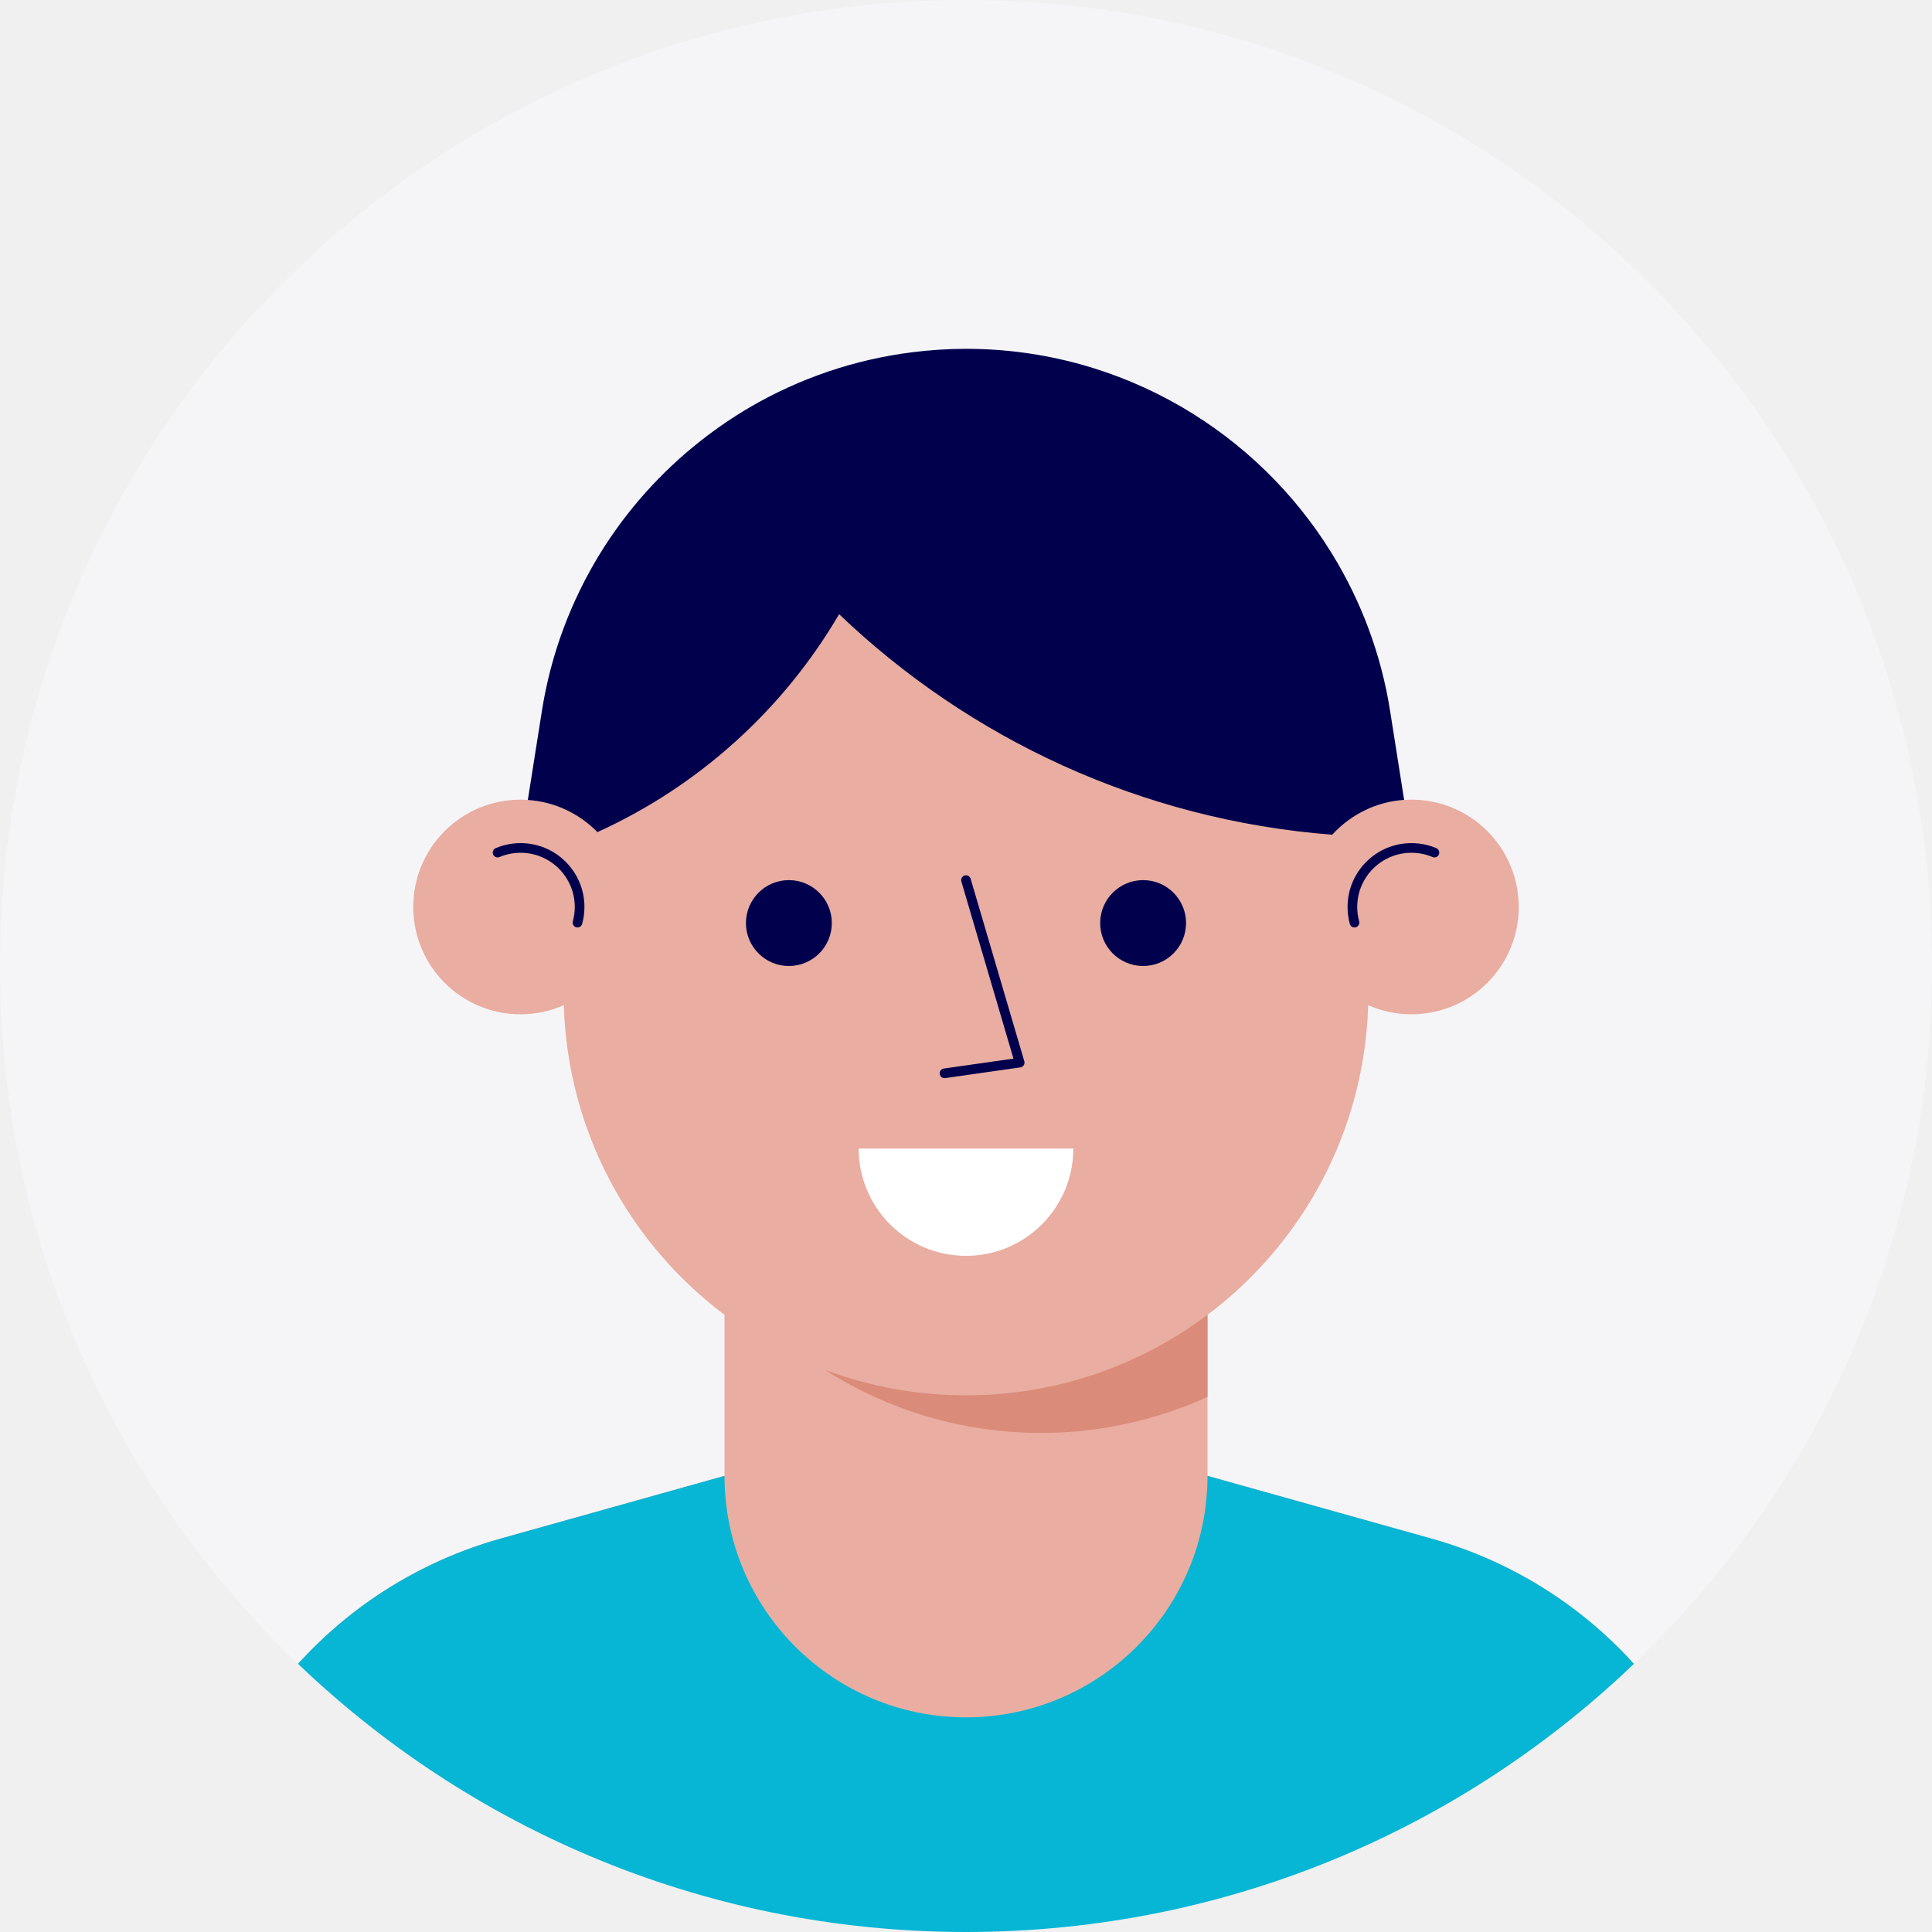
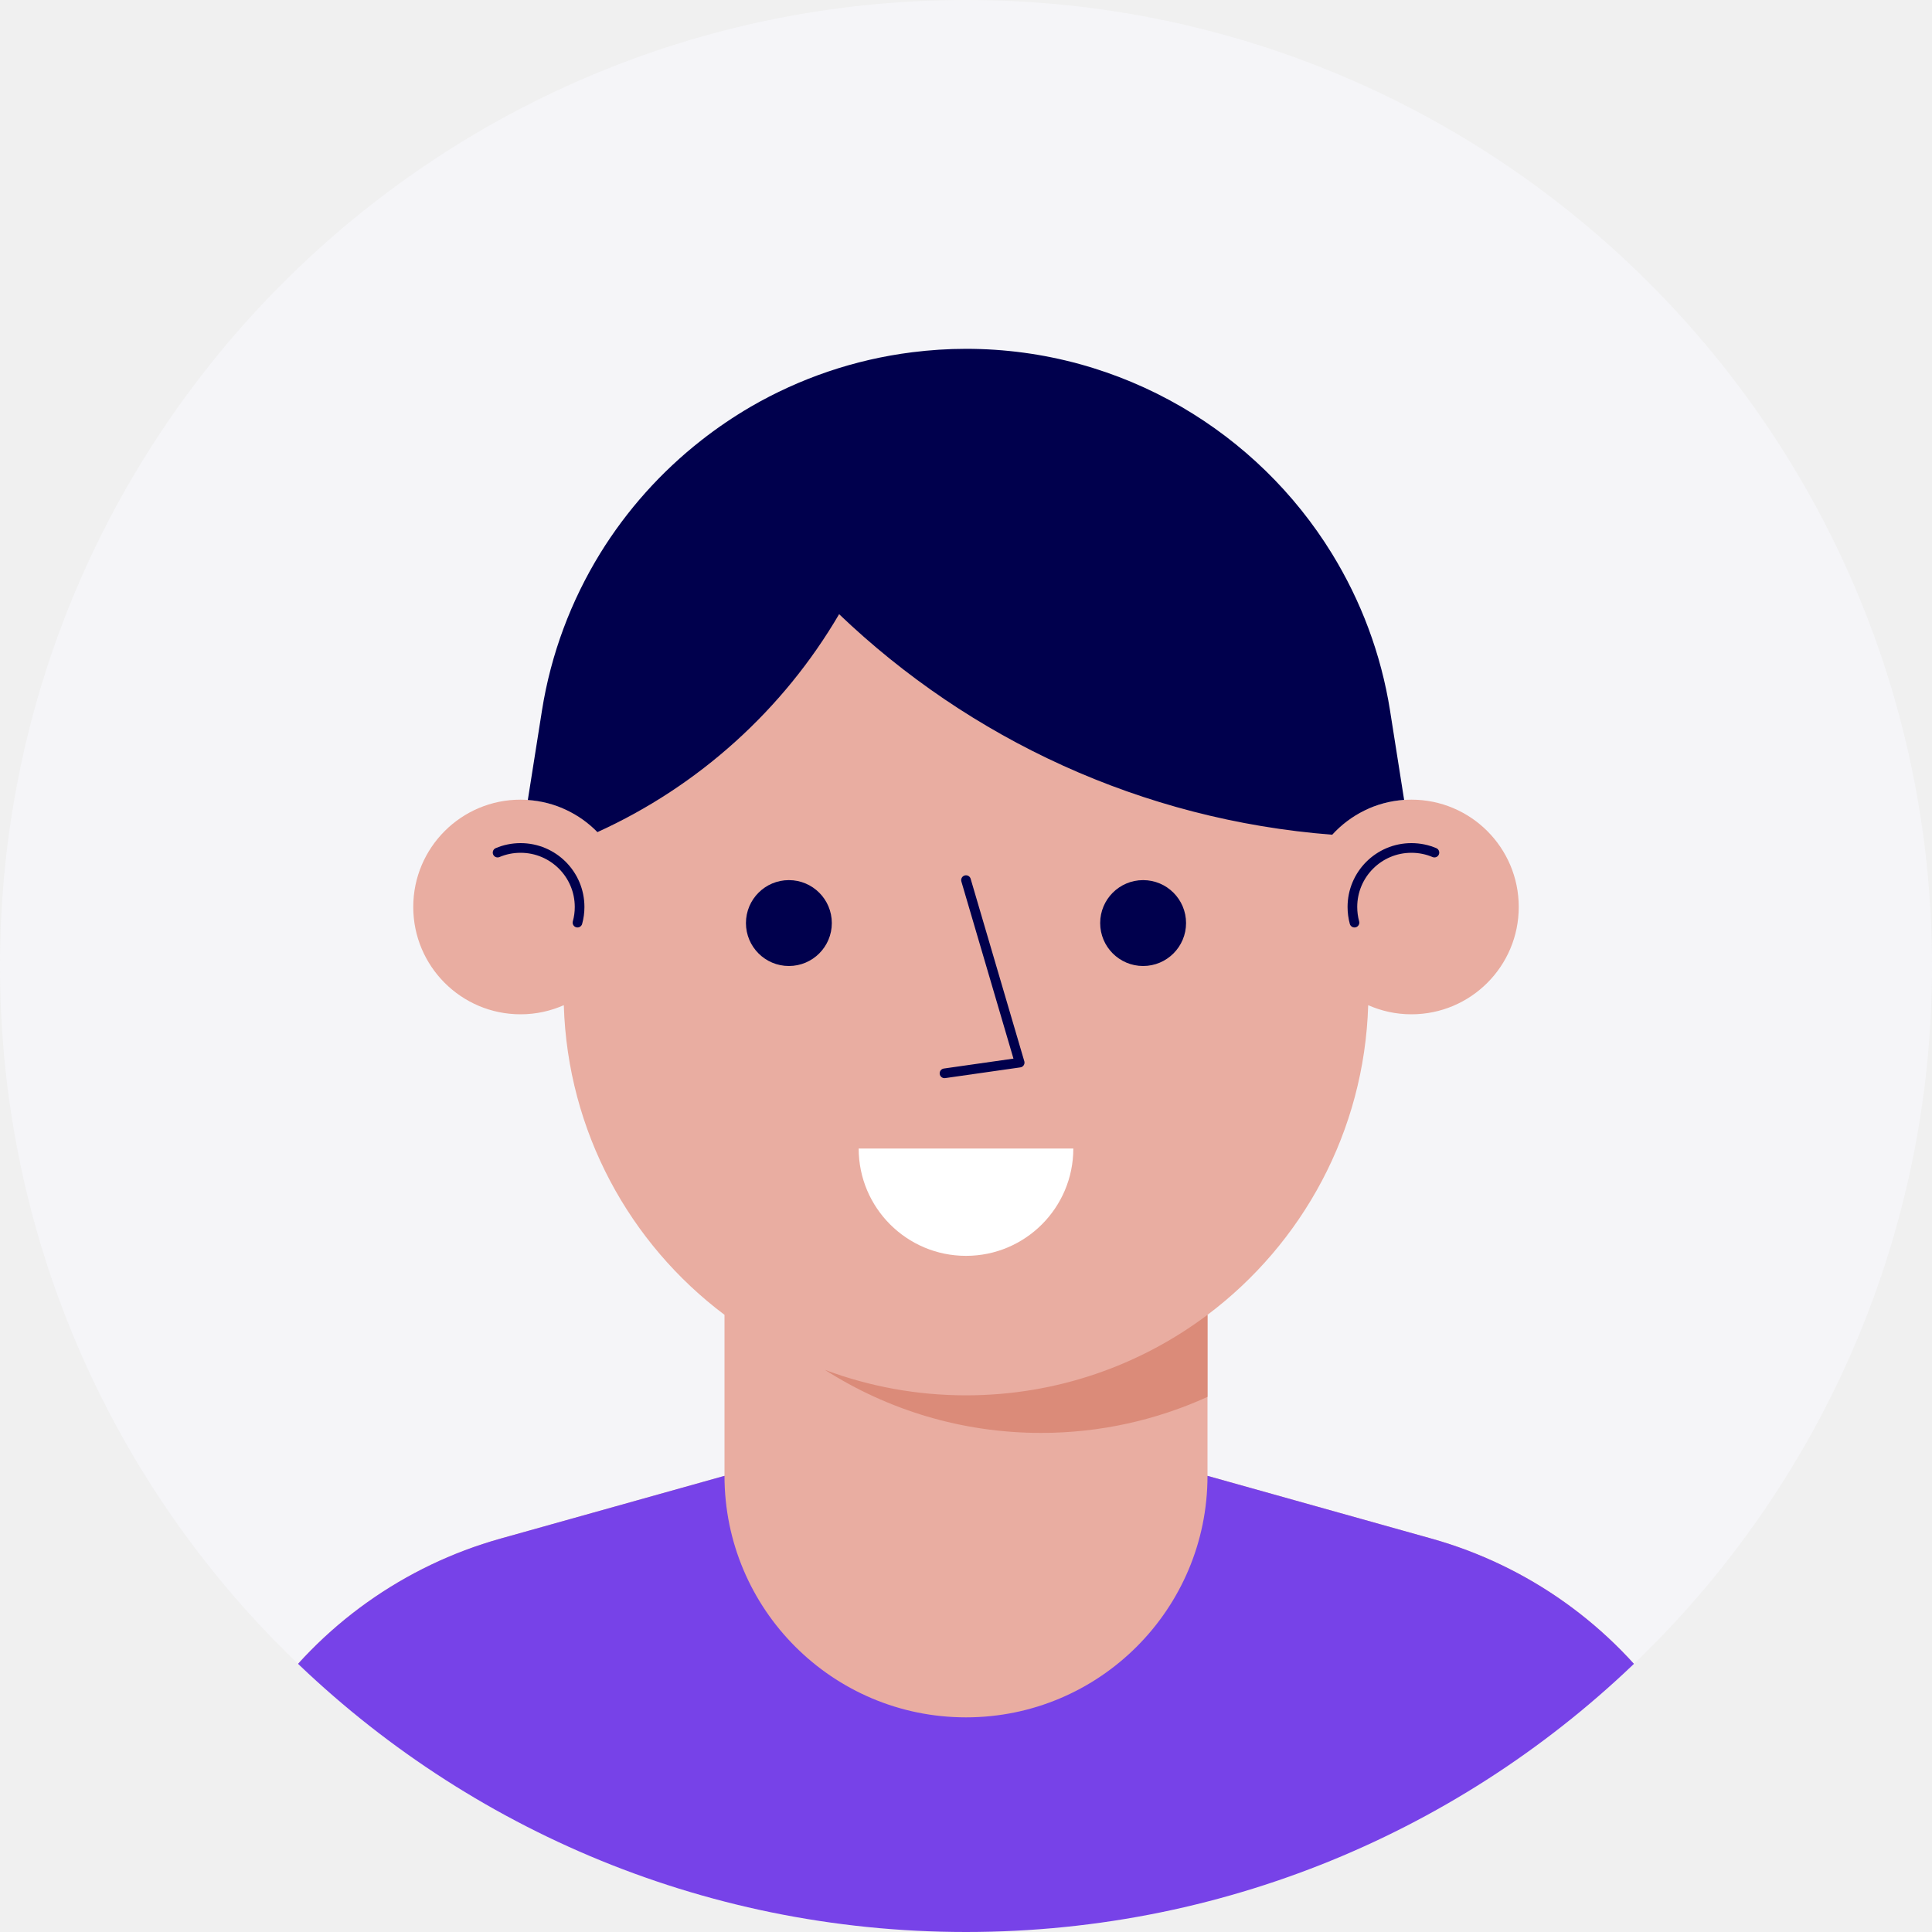
<svg xmlns="http://www.w3.org/2000/svg" width="40" height="40" viewBox="0 0 40 40" fill="none">
  <rect width="40" height="40" rx="20" fill="#F5F5F8" />
-   <mask id="mask0_491_1281" style="mask-type:alpha" maskUnits="userSpaceOnUse" x="0" y="0" width="40" height="40">
+   <mask id="mask0_491_1255" style="mask-type:alpha" maskUnits="userSpaceOnUse" x="0" y="0" width="40" height="40">
    <rect width="40" height="40" rx="20" fill="white" />
  </mask>
-   <g mask="url(#mask0_491_1281)">
+   <g mask="url(#mask0_491_1255)">
    <path fill-rule="evenodd" clip-rule="evenodd" d="M34.551 35.359C33.372 33.654 31.634 32.414 29.637 31.855L25 30.556V27.222C26.96 25.75 28.248 23.432 28.327 20.811C28.601 20.932 28.903 21 29.222 21C30.449 21 31.444 20.005 31.444 18.778C31.444 17.55 30.449 16.556 29.222 16.556C28.906 16.556 28.606 16.623 28.333 16.742V16.111C28.333 11.509 24.602 7.778 20 7.778H20C15.398 7.778 11.667 11.509 11.667 16.111V16.742C11.394 16.623 11.094 16.556 10.778 16.556C9.55 16.556 8.556 17.55 8.556 18.778C8.556 20.005 9.55 21 10.778 21C11.097 21 11.399 20.932 11.673 20.811C11.752 23.432 13.04 25.75 15 27.222V30.556L10.363 31.855C8.366 32.414 6.628 33.654 5.448 35.359L2.222 40.027V43.333H37.778V40.027L34.551 35.359Z" fill="#E9ADA1" />
    <path fill-rule="evenodd" clip-rule="evenodd" d="M20 28.889C18.972 28.889 17.989 28.702 17.08 28.362C18.372 29.187 19.908 29.667 21.555 29.667C22.784 29.667 23.95 29.398 25 28.921V27.222C23.607 28.268 21.876 28.889 20 28.889Z" fill="#DB8B79" />
    <path d="M11.956 19.102C11.985 18.999 12 18.89 12 18.778C12 18.103 11.453 17.556 10.778 17.556C10.609 17.556 10.448 17.59 10.302 17.652" stroke="#00004D" stroke-width="0.2" stroke-linecap="round" stroke-linejoin="round" />
    <path d="M28.043 19.102C28.015 18.999 28 18.89 28 18.778C28 18.103 28.547 17.556 29.222 17.556C29.391 17.556 29.552 17.59 29.698 17.652" stroke="#00004D" stroke-width="0.2" stroke-linecap="round" stroke-linejoin="round" />
    <path fill-rule="evenodd" clip-rule="evenodd" d="M22.222 23.779C22.222 25.006 21.227 26.001 20 26.001C18.773 26.001 17.778 25.006 17.778 23.779H22.222Z" fill="white" />
    <path fill-rule="evenodd" clip-rule="evenodd" d="M24.556 19.111C24.556 19.602 24.158 20 23.667 20C23.176 20 22.778 19.602 22.778 19.111C22.778 18.62 23.176 18.222 23.667 18.222C24.158 18.222 24.556 18.62 24.556 19.111Z" fill="#00004D" />
    <path fill-rule="evenodd" clip-rule="evenodd" d="M17.222 19.111C17.222 19.602 16.824 20 16.333 20C15.842 20 15.444 19.602 15.444 19.111C15.444 18.62 15.842 18.222 16.333 18.222C16.824 18.222 17.222 18.62 17.222 19.111Z" fill="#00004D" />
    <path d="M20 18.222L21.111 22L19.555 22.222" stroke="#00004D" stroke-width="0.2" stroke-linecap="round" stroke-linejoin="round" />
    <path fill-rule="evenodd" clip-rule="evenodd" d="M12.369 17.228C14.467 16.275 16.217 14.691 17.373 12.716C20.071 15.295 23.634 16.976 27.582 17.282C27.957 16.871 28.482 16.601 29.071 16.561L28.78 14.716C28.594 13.537 28.176 12.437 27.575 11.46C26.804 10.207 25.73 9.161 24.455 8.42C23.145 7.66 21.624 7.222 20 7.222C19.623 7.222 19.251 7.247 18.887 7.293C17.681 7.444 16.551 7.837 15.545 8.42C15.187 8.629 14.845 8.861 14.52 9.116C13.691 9.766 12.979 10.559 12.424 11.46C11.824 12.437 11.406 13.537 11.22 14.715V14.716L10.928 16.563C11.492 16.601 11.998 16.848 12.369 17.228Z" fill="#00004D" />
-     <path fill-rule="evenodd" clip-rule="evenodd" d="M37.778 40.027L34.551 35.359C33.372 33.654 31.634 32.414 29.637 31.855L25 30.556C25 33.317 22.761 35.556 20 35.556C17.238 35.556 15 33.317 15 30.556L10.363 31.855C8.366 32.414 6.628 33.654 5.448 35.359L2.222 40.027V43.333H37.778V40.027Z" fill="#06B6D4" />
+     <path fill-rule="evenodd" clip-rule="evenodd" d="M37.778 40.027L34.551 35.359C33.372 33.654 31.634 32.414 29.637 31.855L25 30.556C25 33.317 22.761 35.556 20 35.556C17.238 35.556 15 33.317 15 30.556L10.363 31.855C8.366 32.414 6.628 33.654 5.448 35.359L2.222 40.027V43.333H37.778V40.027Z" fill="#7742E8" />
  </g>
</svg>
